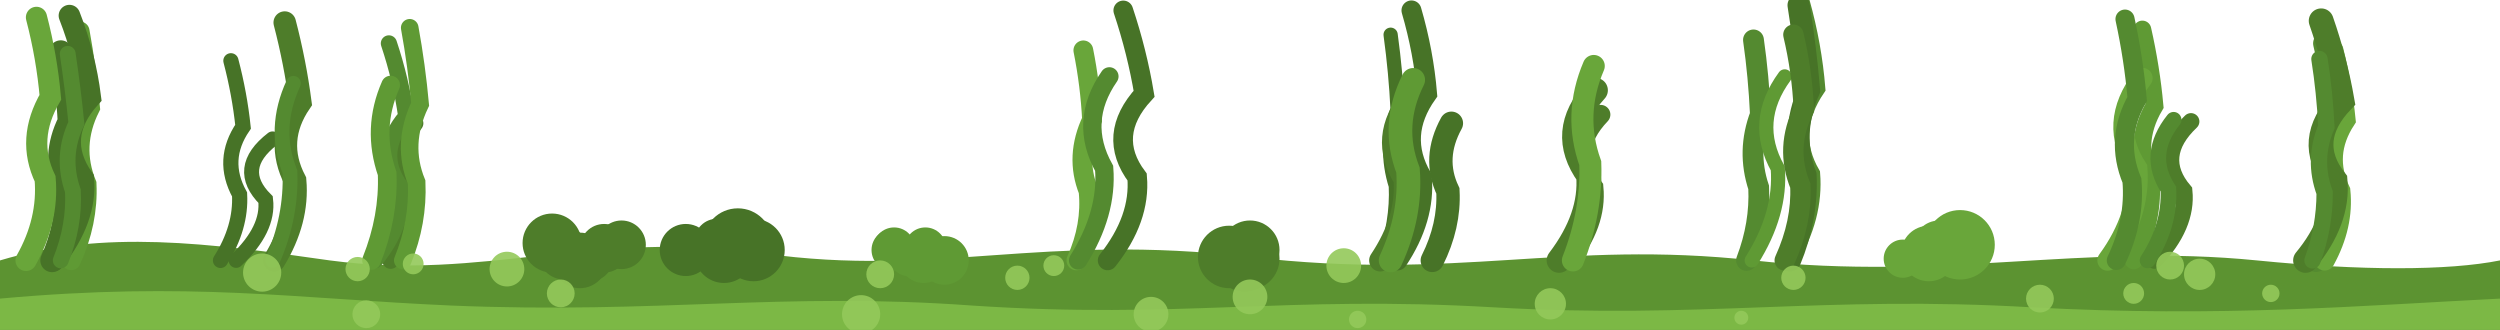
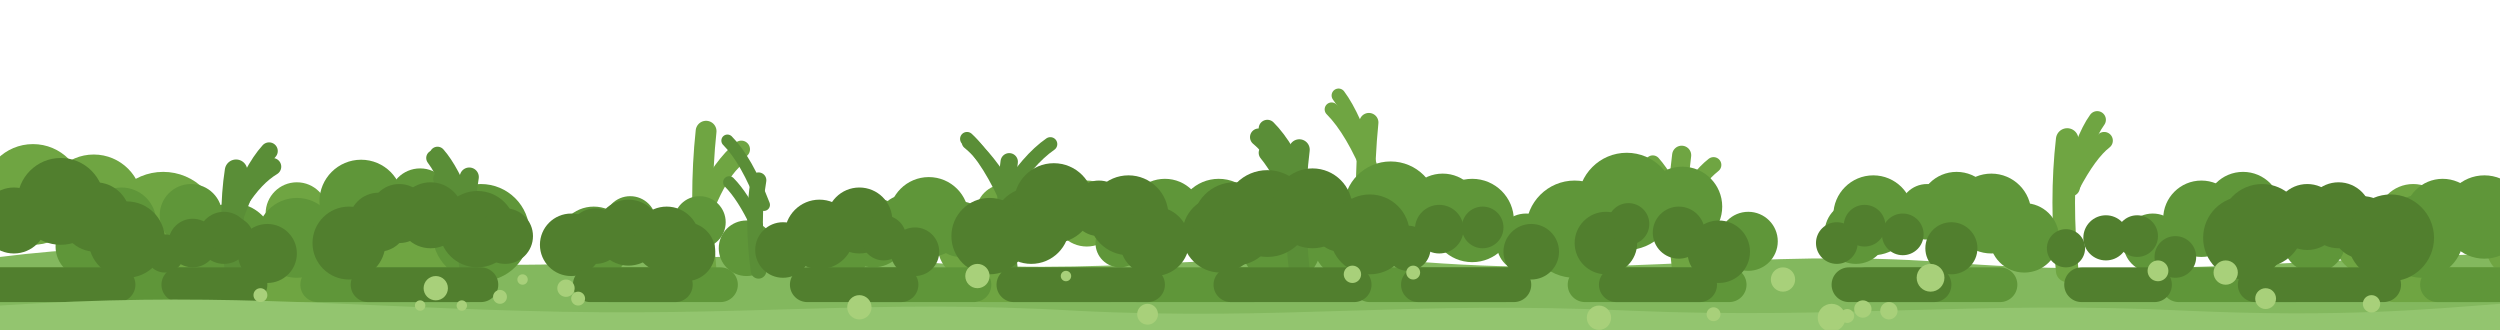
<svg xmlns="http://www.w3.org/2000/svg" viewBox="0 0 1440 190" preserveAspectRatio="xMidYMax slice" fill="none">
-   <path d="M0 190 V150 C60 132 120 140 190 150 C280 162 340 132 440 146 C540 160 600 134 720 148 C840 162 900 138 1010 150 C1120 162 1200 140 1300 150 C1360 156 1410 156 1440 150 V190 Z" fill="#5c9331" />
-   <path d="M41 150 Q51 128 50 106 Q41 84 52 62 Q50 40 46 18" fill="none" stroke="#5f9a34" stroke-width="11.163" stroke-linecap="round" />
-   <path d="M30 150 Q39 130 38 110 Q30 90 40 70 Q39 50 35 30" fill="none" stroke="#477327" stroke-width="13.551" stroke-linecap="round" />
-   <path d="M31 150 Q50 126 48 103 Q31 79 52 56 Q49 32 40 9" fill="none" stroke="#477327" stroke-width="12.441" stroke-linecap="round" />
-   <path d="M35 150 Q43 130 42 110 Q35 90 44 71 Q42 51 39 31" fill="none" stroke="#548a30" stroke-width="9.102" stroke-linecap="round" />
-   <path d="M15 150 Q28 127 26 103 Q15 80 29 56 Q27 33 21 10" fill="none" stroke="#69a63a" stroke-width="12.197" stroke-linecap="round" />
-   <path d="M136 150 Q155 132 153 115 Q135 97 157 80" fill="none" stroke="#477327" stroke-width="8.595" stroke-linecap="round" />
-   <path d="M158 150 Q172 127 170 104 Q158 81 173 59 Q170 36 164 13" fill="none" stroke="#4e7d2a" stroke-width="12.955" stroke-linecap="round" />
-   <path d="M127 150 Q139 131 138 112 Q127 92 140 73 Q138 54 133 35" fill="none" stroke="#477327" stroke-width="8.755" stroke-linecap="round" />
-   <path d="M157 150 Q170 127 168 104 Q156 81 171 58 Q169 35 163 12" fill="none" stroke="#4e7d2a" stroke-width="8.004" stroke-linecap="round" />
-   <path d="M157 150 Q168 125 167 99 Q157 74 169 48" fill="none" stroke="#548a30" stroke-width="8.511" stroke-linecap="round" />
-   <path d="M225 150 Q238 130 236 110 Q224 90 239 71" fill="none" stroke="#4e7d2a" stroke-width="9.725" stroke-linecap="round" />
-   <path d="M216 150 Q233 129 231 108 Q216 88 234 67 Q231 46 224 25" fill="none" stroke="#548a30" stroke-width="9.319" stroke-linecap="round" />
-   <path d="M214 150 Q224 125 223 100 Q214 74 225 49" fill="none" stroke="#5f9a34" stroke-width="10.764" stroke-linecap="round" />
-   <path d="M232 150 Q241 128 240 105 Q231 83 242 60 Q240 38 236 16" fill="none" stroke="#5f9a34" stroke-width="10.129" stroke-linecap="round" />
-   <g fill="#4e7d2a">
-     <circle cx="358" cy="141" r="14" />
-     <circle cx="348" cy="143" r="14" />
-     <circle cx="318" cy="140" r="17" />
-     <circle cx="325" cy="146" r="15" />
-     <circle cx="334" cy="150" r="16" />
-     <circle cx="340" cy="149" r="13" />
-   </g>
-   <g fill="#477327">
-     <circle cx="425" cy="140" r="20" />
-     <circle cx="417" cy="146" r="17" />
-     <circle cx="413" cy="139" r="13" />
-     <circle cx="395" cy="144" r="15" />
-     <circle cx="426" cy="143" r="17" />
-     <circle cx="434" cy="144" r="18" />
-   </g>
-   <g fill="#5f9a34">
-     <circle cx="532" cy="149" r="14" />
-     <circle cx="523" cy="149" r="10" />
-     <circle cx="514" cy="144" r="12" />
-     <circle cx="515" cy="143" r="12" />
-     <circle cx="533" cy="143" r="12" />
-     <circle cx="544" cy="150" r="14" />
-   </g>
-   <path d="M638 150 Q657 126 655 102 Q637 78 659 54 Q655 30 647 6" fill="none" stroke="#477327" stroke-width="11.324" stroke-linecap="round" />
-   <path d="M620 150 Q629 130 627 110 Q619 90 629 69 Q628 49 624 29" fill="none" stroke="#69a63a" stroke-width="11.376" stroke-linecap="round" />
-   <path d="M621 150 Q638 123 636 97 Q621 70 639 44" fill="none" stroke="#548a30" stroke-width="10.574" stroke-linecap="round" />
-   <g fill="#4e7d2a">
-     <circle cx="719" cy="149" r="18" />
-     <circle cx="708" cy="148" r="18" />
-     <circle cx="714" cy="146" r="13" />
-     <circle cx="715" cy="146" r="10" />
-     <circle cx="717" cy="150" r="18" />
-     <circle cx="720" cy="144" r="17" />
-   </g>
-   <path d="M797 150 Q805 128 804 107 Q797 85 805 63 Q804 42 801 20" fill="none" stroke="#477327" stroke-width="8.209" stroke-linecap="round" />
-   <path d="M825 150 Q835 130 834 110 Q825 91 836 71" fill="none" stroke="#477327" stroke-width="13.46" stroke-linecap="round" />
-   <path d="M795 150 Q811 126 809 103 Q794 79 813 56" fill="none" stroke="#4e7d2a" stroke-width="12.747" stroke-linecap="round" />
-   <path d="M805 150 Q821 126 819 102 Q805 78 822 54 Q820 30 813 6" fill="none" stroke="#477327" stroke-width="11.488" stroke-linecap="round" />
-   <path d="M801 150 Q813 124 811 98 Q801 72 814 46" fill="none" stroke="#5f9a34" stroke-width="13.642" stroke-linecap="round" />
-   <path d="M898 150 Q917 125 915 101 Q897 76 919 52" fill="none" stroke="#4e7d2a" stroke-width="14.27" stroke-linecap="round" />
-   <path d="M903 150 Q920 129 918 108 Q902 87 922 66" fill="none" stroke="#4e7d2a" stroke-width="11.155" stroke-linecap="round" />
-   <path d="M906 150 Q917 122 916 94 Q906 66 918 38" fill="none" stroke="#69a63a" stroke-width="12.705" stroke-linecap="round" />
-   <path d="M1006 150 Q1014 129 1013 108 Q1006 87 1014 66 Q1013 44 1010 23" fill="none" stroke="#548a30" stroke-width="11.994" stroke-linecap="round" />
-   <path d="M1009 150 Q1026 123 1024 97 Q1009 70 1028 44" fill="none" stroke="#5f9a34" stroke-width="8.173" stroke-linecap="round" />
-   <path d="M1031 150 Q1046 125 1044 100 Q1030 76 1047 51 Q1045 26 1038 1" fill="none" stroke="#548a30" stroke-width="8.807" stroke-linecap="round" />
-   <path d="M1031 150 Q1041 126 1040 101 Q1031 77 1042 52 Q1040 28 1036 3" fill="none" stroke="#477327" stroke-width="12.791" stroke-linecap="round" />
-   <path d="M1028 150 Q1038 128 1037 107 Q1028 85 1039 63 Q1038 41 1033 20" fill="none" stroke="#4e7d2a" stroke-width="11.744" stroke-linecap="round" />
-   <g fill="#69a63a">
-     <circle cx="1129" cy="141" r="20" />
-     <circle cx="1117" cy="142" r="15" />
-     <circle cx="1125" cy="144" r="15" />
-     <circle cx="1096" cy="149" r="11" />
-     <circle cx="1111" cy="146" r="16" />
-     <circle cx="1122" cy="143" r="14" />
-   </g>
-   <path d="M1241 150 Q1260 130 1258 110 Q1241 90 1262 70" fill="none" stroke="#4e7d2a" stroke-width="9.696" stroke-linecap="round" />
-   <path d="M1229 150 Q1240 128 1239 106 Q1228 83 1241 61 Q1239 39 1234 17" fill="none" stroke="#5f9a34" stroke-width="10.243" stroke-linecap="round" />
-   <path d="M1214 150 Q1233 124 1231 97 Q1214 71 1234 45" fill="none" stroke="#69a63a" stroke-width="11.852" stroke-linecap="round" />
-   <path d="M1219 150 Q1230 127 1228 104 Q1218 80 1231 57 Q1229 34 1224 11" fill="none" stroke="#548a30" stroke-width="11.003" stroke-linecap="round" />
-   <path d="M1237 150 Q1250 130 1249 109 Q1236 89 1252 69" fill="none" stroke="#548a30" stroke-width="9.041" stroke-linecap="round" />
-   <path d="M1334 150 Q1345 129 1343 108 Q1334 87 1346 67 Q1344 46 1339 25" fill="none" stroke="#548a30" stroke-width="13.305" stroke-linecap="round" />
-   <path d="M1339 150 Q1350 130 1348 110 Q1338 89 1351 69 Q1349 49 1344 29" fill="none" stroke="#69a63a" stroke-width="11.659" stroke-linecap="round" />
-   <path d="M1328 150 Q1347 127 1345 104 Q1327 81 1349 58 Q1345 35 1337 12" fill="none" stroke="#4e7d2a" stroke-width="14.304" stroke-linecap="round" />
-   <path d="M1332 150 Q1339 131 1339 111 Q1332 92 1340 73 Q1339 53 1336 34" fill="none" stroke="#548a30" stroke-width="9.407" stroke-linecap="round" />
-   <path d="M0 190 V172 C110 162 170 172 260 176 C380 181 450 168 560 176 C680 184 740 170 860 177 C980 184 1050 170 1170 177 C1280 183 1360 176 1440 172 V190 Z" fill="#7cb845" />
-   <g fill="#93c95a" opacity="0.9">
-     <circle cx="774" cy="153" r="10" />
-     <circle cx="782" cy="184" r="5" />
-     <circle cx="151" cy="157" r="11" />
-     <circle cx="663" cy="181" r="10" />
-     <circle cx="586" cy="160" r="7" />
-     <circle cx="496" cy="181" r="11" />
-     <circle cx="1308" cy="169" r="5" />
-     <circle cx="607" cy="153" r="6" />
-     <circle cx="1003" cy="183" r="4" />
-     <circle cx="238" cy="152" r="6" />
-     <circle cx="1033" cy="160" r="7" />
-     <circle cx="720" cy="171" r="10" />
-     <circle cx="893" cy="175" r="9" />
-     <circle cx="1250" cy="153" r="8" />
-     <circle cx="1175" cy="172" r="8" />
-     <circle cx="1229" cy="169" r="6" />
-     <circle cx="323" cy="169" r="8" />
-     <circle cx="211" cy="181" r="8" />
-     <circle cx="507" cy="158" r="8" />
-     <circle cx="1267" cy="158" r="9" />
-     <circle cx="292" cy="155" r="10" />
-     <circle cx="206" cy="155" r="7" />
+   <path d="M0 190 V148 C80 138 150 142 240 150 C340 159 420 140 520 150 C640 161 700 143 820 151 C940 160 1010 143 1120 151 C1230 160 1320 150 1440 146 V190 Z" fill="#83b85e" />
+   <g fill="#6fa542">
+     <circle cx="-25" cy="131" r="23" />
+     <circle cx="19" cy="112" r="29" />
+     <circle cx="54" cy="117" r="28" />
+     <circle cx="94" cy="132" r="33" />
+     <rect x="-19" y="154" width="118" height="20" rx="10" />
+   </g>
+   <g fill="#6fa542">
+     <circle cx="139" cy="136" r="16" />
+     <circle cx="171" cy="123" r="18" />
+     <circle cx="209" cy="125" r="26" />
+     <circle cx="238" cy="137" r="27" />
+     <rect x="143" y="154" width="97" height="20" rx="10" />
+   </g>
+   <g fill="none" stroke="#6fa542" stroke-linecap="round">
+     <path d="M406.708 156 Q402.708 112.788 406.708 75.575" stroke-width="12" />
+     <path d="M405 116 Q416 95 427 86" stroke-width="10" />
+     <path d="M407 118 Q414 101 422 93" stroke-width="10" />
+   </g>
+   <g fill="#6fa542">
+     <circle cx="561" cy="141" r="21" />
+     <circle cx="579" cy="123" r="17" />
+     <circle cx="604" cy="123" r="16" />
+     <circle cx="626" cy="123" r="19" />
+     <circle cx="652" cy="137" r="16" />
+     <rect x="556" y="154" width="93" height="20" rx="10" />
+   </g>
+   <g fill="none" stroke="#6fa542" stroke-linecap="round">
+     <path d="M788.479 156 Q784.479 110.276 788.479 70.551" stroke-width="11" />
+     <path d="M790 102 Q779 75 767 63" stroke-width="8" />
+     <path d="M789 95 Q780 67 771 55" stroke-width="8" />
+   </g>
+   <g fill="none" stroke="#6fa542" stroke-linecap="round">
+     <path d="M968.639 156 Q964.639 119.71 968.639 89.42" stroke-width="11" />
+     <path d="M970 117 Q978 102 987 95" stroke-width="9" />
+     <path d="M969 123 Q960 103 952 94" stroke-width="9" />
+   </g>
+   <g fill="none" stroke="#6fa542" stroke-linecap="round">
+     <path d="M1190.709 156 Q1186.709 115.173 1190.709 80.346" stroke-width="13" />
+     <path d="M1193 108 Q1200 80 1208 69" stroke-width="10" />
+     <path d="M1193 107 Q1203 88 1212 81" stroke-width="10" />
+   </g>
+   <g fill="#6fa542">
+     <circle cx="1364" cy="139" r="19" />
+     <circle cx="1390" cy="127" r="21" />
+     <circle cx="1415" cy="126" r="14" />
+     <circle cx="1431" cy="130" r="15" />
+     <circle cx="1450" cy="142" r="18" />
+     <rect x="1369" y="154" width="82" height="20" rx="10" />
+   </g>
+   <g fill="#5f9639">
+     <circle cx="50" cy="142" r="18" />
+     <circle cx="70" cy="128" r="20" />
+     <circle cx="110" cy="124" r="18" />
+     <circle cx="134" cy="141" r="24" />
+     <rect x="47" y="154" width="85" height="20" rx="10" />
+   </g>
+   <g fill="none" stroke="#5a8e37" stroke-linecap="round">
+     <path d="M135.973 156 Q131.973 124.182 135.973 98.364" stroke-width="13" />
+     <path d="M138 116 Q147 102 157 96" stroke-width="10" />
+     <path d="M136 123 Q145 98 155 87" stroke-width="10" />
+   </g>
+   <g fill="#5f9639">
+     <circle cx="171" cy="137" r="23" />
+     <circle cx="208" cy="116" r="24" />
+     <circle cx="242" cy="115" r="18" />
+     <circle cx="277" cy="134" r="28" />
+     <rect x="173" y="154" width="107" height="20" rx="10" />
+   </g>
+   <g fill="none" stroke="#5a8e37" stroke-linecap="round">
+     <path d="M270.303 156 Q266.303 125.988 270.303 101.977" stroke-width="11" />
+     <path d="M267 130 Q259 103 250 91" stroke-width="9" />
+     <path d="M271 130 Q262 111 254 103" stroke-width="9" />
+     <path d="M268 119 Q260 98 252 89" stroke-width="9" />
+   </g>
+   <g fill="#5f9639">
+     <circle cx="342" cy="140" r="21" />
+     <circle cx="363" cy="128" r="15" />
+     <circle cx="403" cy="128" r="15" />
+     <circle cx="430" cy="143" r="16" />
+     <rect x="341" y="154" width="84" height="20" rx="10" />
+   </g>
+   <g fill="none" stroke="#5a8e37" stroke-linecap="round">
+     <path d="M436.919 156 Q432.919 126.906 436.919 103.813" stroke-width="9" />
+     <path d="M436 130 Q428 113 420 105" stroke-width="7" />
+     <path d="M440 118 Q430 92 419 81" stroke-width="7" />
+   </g>
+   <g fill="#5f9639">
+     <circle cx="484" cy="141" r="19" />
+     <circle cx="503" cy="134" r="20" />
+     <circle cx="522" cy="129" r="17" />
+     <circle cx="535" cy="125" r="23" />
+     <circle cx="553" cy="132" r="16" />
+     <circle cx="567" cy="139" r="17" />
+     <rect x="487" y="154" width="84" height="20" rx="10" />
+   </g>
+   <g fill="none" stroke="#5a8e37" stroke-linecap="round">
+     <path d="M581.313 156 Q577.313 121.593 581.313 93.187" stroke-width="10" />
+     <path d="M581 111 Q569 91 558 82" stroke-width="8" />
+     <path d="M579 113 Q592 92 605 83" stroke-width="8" />
+     <path d="M582 120 Q570 92 557 80" stroke-width="8" />
+   </g>
+   <g fill="#5f9639">
+     <circle cx="645" cy="140" r="14" />
+     <circle cx="671" cy="125" r="22" />
+     <circle cx="702" cy="127" r="24" />
+     <circle cx="738" cy="141" r="23" />
+     <rect x="645" y="154" width="87" height="20" rx="10" />
+   </g>
+   <g fill="none" stroke="#5a8e37" stroke-linecap="round">
+     <path d="M748.41 156 Q744.41 118.11 748.41 86.22" stroke-width="12" />
+     <path d="M749 122 Q739 99 730 88" stroke-width="10" />
+     <path d="M751 109 Q741 85 730 74" stroke-width="10" />
+     <path d="M749 114 Q737 89 725 79" stroke-width="10" />
+   </g>
+   <g fill="#5f9639">
+     <circle cx="778" cy="139" r="22" />
+     <circle cx="801" cy="120" r="27" />
+     <circle cx="831" cy="122" r="22" />
+     <circle cx="848" cy="127" r="24" />
+     <circle cx="879" cy="140" r="17" />
+     <rect x="779" y="154" width="98" height="20" rx="10" />
+   </g>
+   <g fill="#5f9639">
+     <circle cx="907" cy="132" r="28" />
+     <circle cx="937" cy="116" r="28" />
+     <circle cx="969" cy="119" r="23" />
+     <circle cx="1007" cy="139" r="17" />
+     <rect x="903" y="154" width="103" height="20" rx="10" />
+   </g>
+   <g fill="#5f9639">
+     <circle cx="1069" cy="134" r="18" />
+     <circle cx="1079" cy="124" r="23" />
+     <circle cx="1110" cy="122" r="16" />
+     <circle cx="1127" cy="121" r="22" />
+     <circle cx="1147" cy="123" r="23" />
+     <circle cx="1166" cy="137" r="20" />
+     <rect x="1065" y="154" width="97" height="20" rx="10" />
+   </g>
+   <g fill="#5f9639">
+     <circle cx="1240" cy="140" r="17" />
+     <circle cx="1268" cy="126" r="22" />
+     <circle cx="1292" cy="121" r="22" />
+     <circle cx="1305" cy="132" r="20" />
+     <circle cx="1333" cy="139" r="18" />
+     <rect x="1245" y="154" width="87" height="20" rx="10" />
+   </g>
+   <g fill="#5f9639">
+     <circle cx="1395" cy="136" r="24" />
+     <circle cx="1407" cy="125" r="22" />
+     <circle cx="1431" cy="125" r="24" />
+     <circle cx="1452" cy="122" r="16" />
+     <circle cx="1462" cy="127" r="22" />
+     <circle cx="1483" cy="140" r="24" />
+     <rect x="1394" y="154" width="91" height="20" rx="10" />
+   </g>
+   <g fill="none" stroke="#5a8e37" stroke-linecap="round">
+     <path d="M1488.374 156 Q1484.374 122.186 1488.374 94.371" stroke-width="10" />
+     <path d="M1487 118 Q1476 94 1464 84" stroke-width="8" />
+     <path d="M1486 118 Q1475 98 1463 89" stroke-width="8" />
+   </g>
+   <g fill="#517f2e">
+     <circle cx="-20" cy="138" r="18" />
+     <circle cx="8" cy="127" r="19" />
+     <circle cx="35" cy="116" r="25" />
+     <circle cx="55" cy="125" r="20" />
+     <circle cx="73" cy="138" r="22" />
+     <rect x="-19" y="154" width="97" height="20" rx="10" />
+   </g>
+   <g fill="#517f2e">
+     <circle cx="95" cy="146" r="11" />
+     <circle cx="111" cy="140" r="14" />
+     <circle cx="129" cy="137" r="15" />
+     <circle cx="134" cy="137" r="12" />
+     <circle cx="154" cy="146" r="17" />
+     <rect x="93" y="154" width="61" height="20" rx="10" />
+   </g>
+   <g fill="#517f2e">
+     <circle cx="201" cy="140" r="21" />
+     <circle cx="218" cy="128" r="17" />
+     <circle cx="230" cy="123" r="17" />
+     <circle cx="248" cy="124" r="19" />
+     <circle cx="275" cy="132" r="22" />
+     <circle cx="291" cy="136" r="16" />
+     <rect x="202" y="154" width="85" height="20" rx="10" />
+   </g>
+   <g fill="#517f2e">
+     <circle cx="329" cy="141" r="18" />
+     <circle cx="343" cy="136" r="16" />
+     <circle cx="362" cy="134" r="19" />
+     <circle cx="384" cy="138" r="19" />
+     <circle cx="395" cy="145" r="17" />
+     <rect x="330" y="154" width="69" height="20" rx="10" />
+   </g>
+   <g fill="#517f2e">
+     <circle cx="451" cy="144" r="16" />
+     <circle cx="472" cy="135" r="20" />
+     <circle cx="487" cy="126" r="12" />
+     <circle cx="495" cy="127" r="19" />
+     <circle cx="509" cy="137" r="13" />
+     <circle cx="527" cy="145" r="14" />
+     <rect x="455" y="154" width="74" height="20" rx="10" />
+   </g>
+   <g fill="#517f2e">
+     <circle cx="570" cy="136" r="22" />
+     <circle cx="594" cy="130" r="22" />
+     <circle cx="607" cy="117" r="23" />
+     <circle cx="633" cy="120" r="16" />
+     <circle cx="650" cy="124" r="23" />
+     <circle cx="665" cy="139" r="20" />
+     <rect x="574" y="154" width="97" height="20" rx="10" />
+   </g>
+   <g fill="#517f2e">
+     <circle cx="703" cy="135" r="22" />
+     <circle cx="711" cy="129" r="24" />
+     <circle cx="730" cy="123" r="25" />
+     <circle cx="756" cy="120" r="23" />
+     <circle cx="772" cy="129" r="16" />
+     <circle cx="789" cy="135" r="23" />
+     <rect x="699" y="154" width="91" height="20" rx="10" />
+   </g>
+   <g fill="#517f2e">
+     <circle cx="811" cy="143" r="13" />
+     <circle cx="829" cy="132" r="14" />
+     <circle cx="854" cy="131" r="12" />
+     <circle cx="882" cy="145" r="16" />
+     <rect x="807" y="154" width="75" height="20" rx="10" />
+   </g>
+   <g fill="#517f2e">
+     <circle cx="925" cy="140" r="18" />
+     <circle cx="938" cy="129" r="12" />
+     <circle cx="967" cy="134" r="15" />
+     <circle cx="990" cy="145" r="18" />
+     <rect x="921" y="154" width="68" height="20" rx="10" />
+   </g>
+   <g fill="#517f2e">
+     <circle cx="1058" cy="140" r="12" />
+     <circle cx="1074" cy="130" r="12" />
+     <circle cx="1096" cy="135" r="12" />
+     <circle cx="1124" cy="143" r="15" />
+     <rect x="1055" y="154" width="69" height="20" rx="10" />
+   </g>
+   <g fill="#517f2e">
+     <circle cx="1190" cy="143" r="11" />
+     <circle cx="1213" cy="137" r="13" />
+     <circle cx="1231" cy="136" r="12" />
+     <circle cx="1253" cy="148" r="12" />
+     <rect x="1189" y="154" width="62" height="20" rx="10" />
+   </g>
+   <g fill="#517f2e">
+     <circle cx="1293" cy="137" r="24" />
+     <circle cx="1303" cy="130" r="24" />
+     <circle cx="1329" cy="125" r="19" />
+     <circle cx="1347" cy="124" r="19" />
+     <circle cx="1361" cy="131" r="18" />
+     <circle cx="1377" cy="137" r="25" />
+     <rect x="1289" y="154" width="94" height="20" rx="10" />
+   </g>
+   <path d="M0 190 V176 C120 168 190 176 300 179 C430 183 500 172 620 179 C740 185 810 173 940 179 C1060 184 1140 173 1260 179 C1350 183 1400 178 1440 175 V190 Z" fill="#93c56f" />
+   <g fill="#a8d07a">
+     <circle cx="987" cy="181" r="4" />
+     <circle cx="150" cy="170" r="4" />
+     <circle cx="614" cy="159" r="3" />
+     <circle cx="814" cy="157" r="4" />
+     <circle cx="563" cy="159" r="7" />
+     <circle cx="1282" cy="157" r="7" />
+     <circle cx="266" cy="176" r="3" />
+     <circle cx="1064" cy="182" r="4" />
+     <circle cx="251" cy="166" r="7" />
+     <circle cx="1112" cy="160" r="8" />
+     <circle cx="1055" cy="183" r="8" />
+     <circle cx="242" cy="176" r="3" />
+     <circle cx="288" cy="171" r="4" />
+     <circle cx="326" cy="166" r="5" />
+     <circle cx="1305" cy="172" r="6" />
+     <circle cx="1027" cy="161" r="7" />
+     <circle cx="1088" cy="179" r="5" />
+     <circle cx="779" cy="158" r="5" />
+     <circle cx="921" cy="183" r="7" />
+     <circle cx="495" cy="177" r="7" />
+     <circle cx="1366" cy="175" r="5" />
+     <circle cx="1243" cy="156" r="6" />
+     <circle cx="661" cy="181" r="6" />
+     <circle cx="301" cy="161" r="3" />
+     <circle cx="1073" cy="178" r="5" />
+     <circle cx="333" cy="172" r="4" />
  </g>
</svg>
